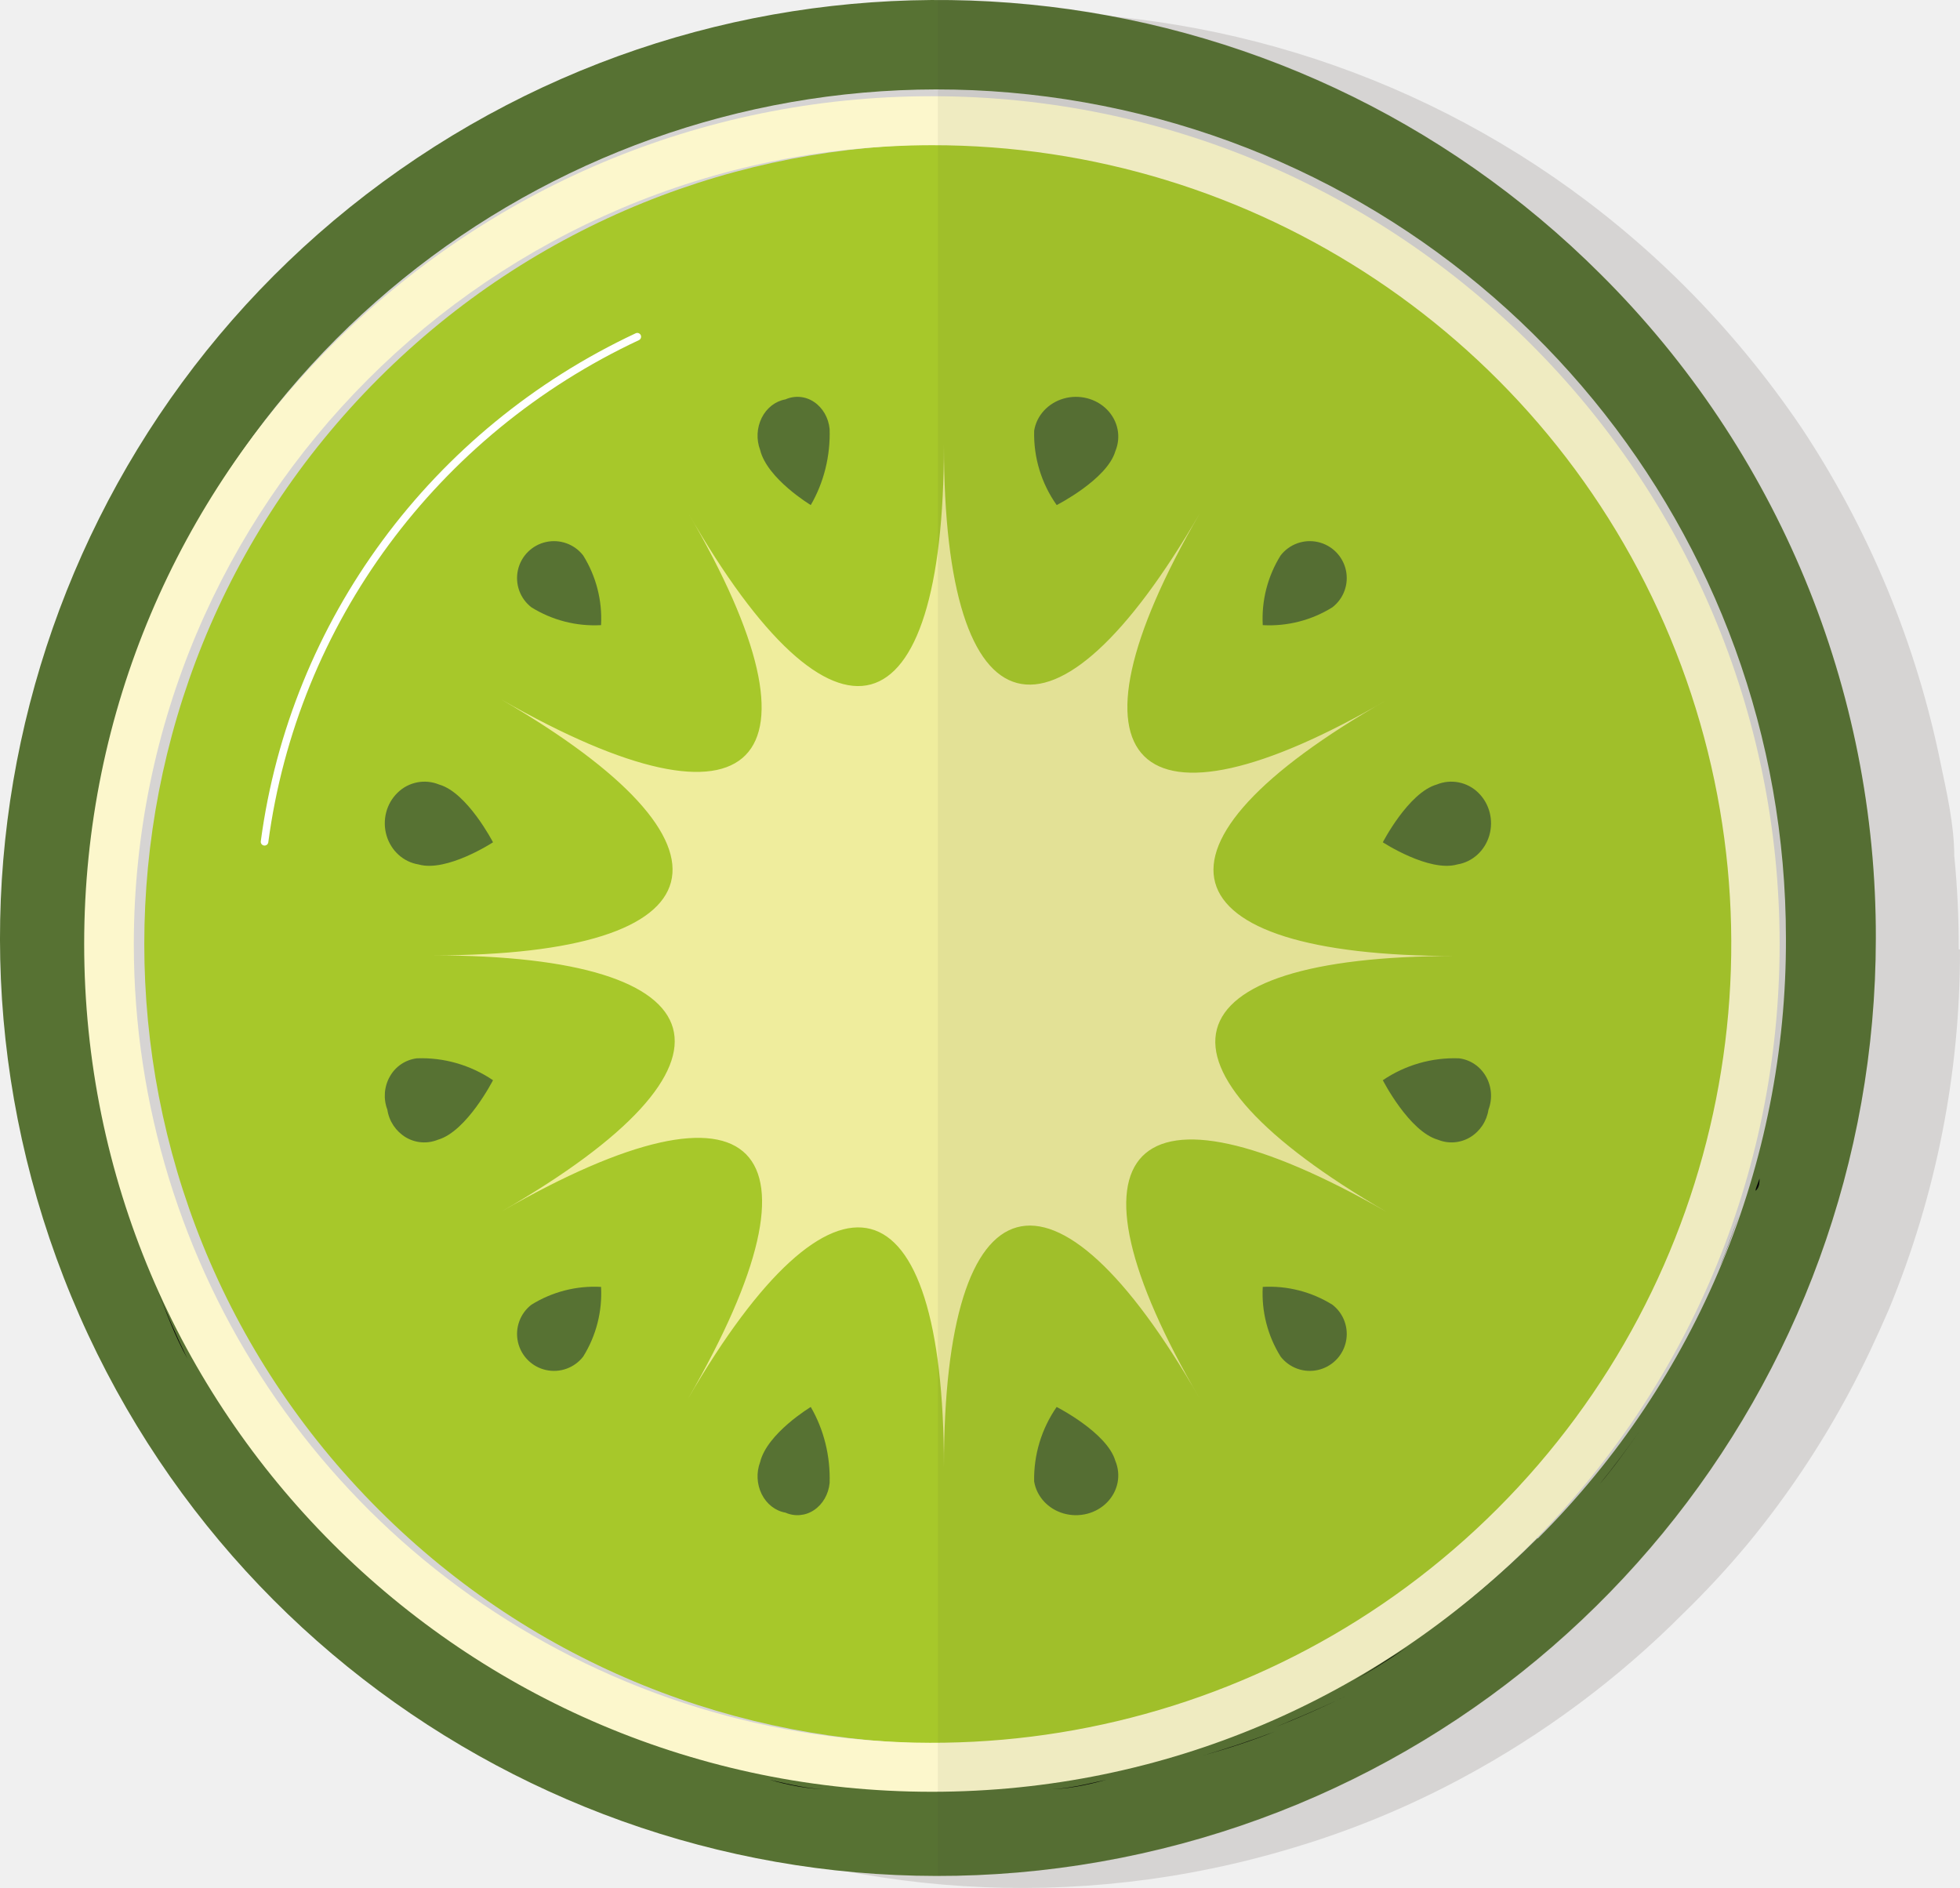
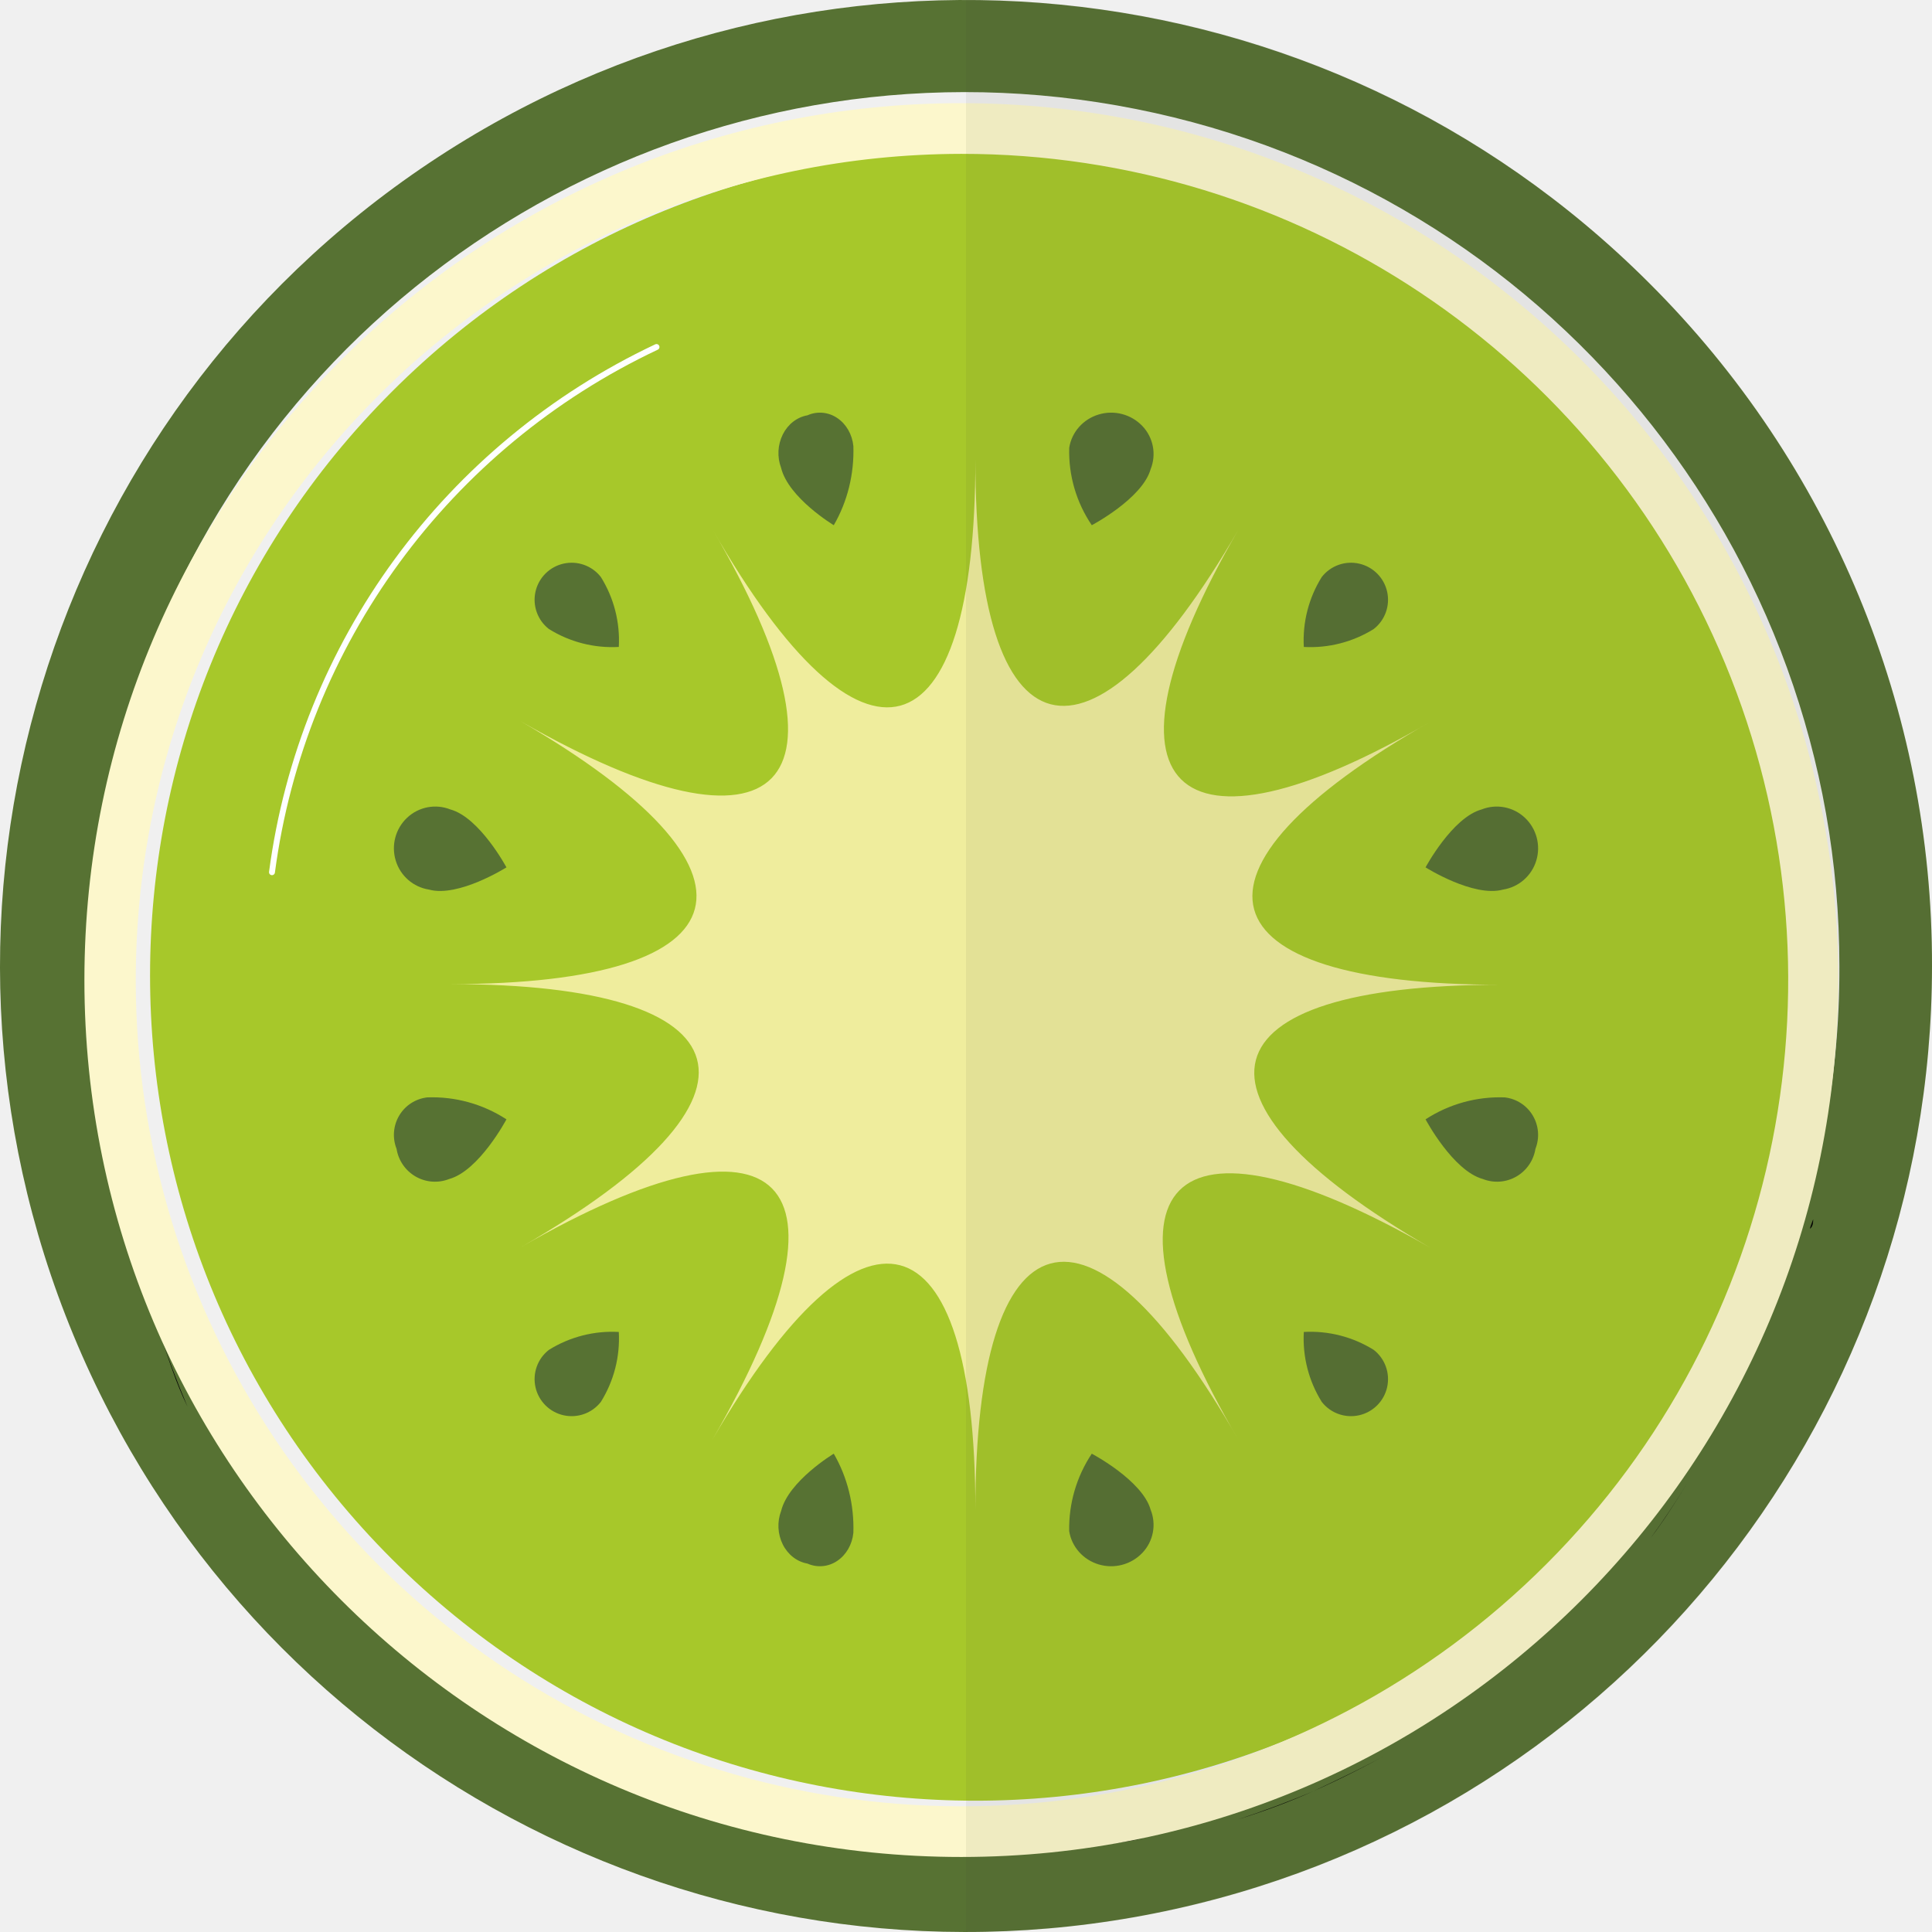
- <svg xmlns="http://www.w3.org/2000/svg" width="163" height="157">
+ <svg xmlns="http://www.w3.org/2000/svg" width="206" height="206">
  <g fill="none" fill-rule="evenodd">
-     <path d="M162.894 78.952a76.03 76.03 0 0 0-.372-7.799c0-2.547-.636-5.306-1.114-7.587a78.95 78.95 0 0 0-11.566-27.961 80.54 80.54 0 0 0-9.816-11.885C112.997-3.186 70.476-6.6 39.5 15.649c-30.975 22.25-41.318 63.636-24.45 97.84 16.867 34.206 55.997 51.196 92.505 40.168a74.917 74.917 0 0 0 14.007-5.783 78.153 78.153 0 0 0 18.464-13.742 75.606 75.606 0 0 0 5.306-5.73 76.668 76.668 0 0 0 8.489-12.681c1.22-2.281 2.281-4.563 3.29-6.897A77.888 77.888 0 0 0 163 78.952h-.106zM17.57 57.252c.637-1.963 1.326-3.926 2.122-5.783a75.46 75.46 0 0 0-2.122 5.783zm-1.698 6.26c.425-1.856.85-3.713 1.433-5.305-.584 1.592-1.008 3.449-1.433 5.306zm1.433 36.398c-.584-1.857-1.008-3.714-1.433-5.571.425 1.857.85 3.714 1.433 5.571zm2.653 6.526c-.796-1.857-1.486-3.82-2.123-5.783a19.641 19.641 0 0 0 2.123 5.783zm2.97 6.208a59.902 59.902 0 0 1-2.811-5.89 59.901 59.901 0 0 0 2.546 5.837l.266.053zm3.503 5.783a96.042 96.042 0 0 1-3.29-5.306c.743 1.698 2.122 3.502 3.024 5.253l.266.053zm17.986 18.252c-1.433-1.008-2.865-2.017-4.245-3.13 1.008 1.06 2.547 2.068 3.98 3.077l.265.053zm6.579 4.191a56.56 56.56 0 0 1-5.306-3.29c1.38 1.115 3.184 2.229 5.04 3.237l.266.053zm6.208 3.077a72.757 72.757 0 0 1-5.783-2.812c1.591.955 3.554 1.91 5.677 2.76l.106.052zm6.154 2.282a75.46 75.46 0 0 1-5.783-2.122c1.645.742 3.555 1.432 5.518 2.069l.265.053zm6.261 1.645c-1.857-.372-3.714-.85-5.306-1.38 1.327.478 3.396.955 5.04 1.327l.266.053zm6.685 1.167c-1.804 0-3.608-.478-5.305-.849 1.432.318 3.236.69 5.04.69l.265.159zM85.06 8.333zM40.172 24.25c1.38-1.114 2.812-2.122 4.192-3.13-1.698 1.114-3.184 2.122-4.457 3.237l.265-.107zm5.306-4.032c1.804-1.22 3.608-2.281 5.306-3.29a57.355 57.355 0 0 0-5.465 3.396l.16-.106zm5.836-3.555c1.91-1.008 3.82-1.963 5.837-2.812a79.208 79.208 0 0 0-5.996 2.918l.16-.106zm6.155-2.97c1.91-.797 3.873-1.487 5.836-2.123a290.381 290.381 0 0 0-6.207 2.228l.371-.106zm6.526-2.388a87.838 87.838 0 0 1 5.306-1.38c-1.592.478-3.661 1.008-5.465 1.486l.16-.106zm6.791-1.698c1.804-.372 3.608-.637 5.306-.85-1.857.32-3.66.584-5.465.956l.16-.106zm-40.376 24.3a78.147 78.147 0 0 0-3.13 4.191 46.39 46.39 0 0 1 2.97-4.085l.16-.106zM19.798 50.99c.85-1.963 1.751-3.926 2.812-5.836-.955 2.016-1.91 3.98-2.652 5.942l-.16-.106zm3.025-6.207a52.609 52.609 0 0 1 3.29-5.306c-.85 1.75-2.23 3.555-3.237 5.412l-.053-.106zM14.652 71.79c0 2.334-.372 4.722-.372 7.162v.584c0 2.122 0 4.245.319 6.314 0-2.335-.372-4.722-.372-7.11 0-2.387.053-4.616.425-6.95zm1.061-7.004c-.371 1.751-.584 3.608-.796 5.306a31.35 31.35 0 0 1 .637-5.306h.159zm0 28.28c-.371-1.751-.584-3.608-.796-5.306.053 1.698.265 3.555.637 5.306h.159zm11.46 26.528c1.061 1.486 2.07 2.918 3.237 4.298-1.327-1.539-2.335-2.918-3.396-4.35l.16.052zm50.617 29.66c2.219.255 4.451.38 6.685.37h.478a64.783 64.783 0 0 1-7.322-.424l.159.053z" fill="#433731" fill-rule="nonzero" opacity=".15" />
-     <path d="M133.147 22.837c-26.312-26.304-67.54-30.361-98.475-9.691C3.737 33.816-8.292 73.457 5.94 107.833c14.233 34.375 50.763 53.912 87.256 46.665 36.493-7.246 62.786-39.26 62.804-76.465a77.571 77.571 0 0 0-22.853-55.196zm-5.302 105.09c-23.812 23.804-61.122 27.472-89.113 8.761C10.74 117.978-.135 82.1 12.756 50.996 25.646 19.893 58.714 2.228 91.734 8.803c33.02 6.576 56.798 35.562 56.79 69.23a70.095 70.095 0 0 1-20.626 49.894h-.053z" fill="#577233" fill-rule="nonzero" />
-     <path d="M100 146c2.037-.6 4.018-1.25 6-2-1.872.75-3.853 1.4-6 2zm-6 1.35zm12-3.7c2.037-.8 4.073-1.7 6-2.65-1.927.95-3.963 1.8-6 2.65zm6-3.55c1.7-.95 3.4-2 5-3.1-1.8 1.1-3.3 2.15-5 3.1zm-25 8.7c1.7 0 3.4-.45 5-.8-1.6.45-3.3.8-5 .8zm-9 .55zM140 113zm3-7.6c.6-1.4 1.1-2.9 1.65-4.4-.55 1.45-1.05 2.95-1.65 4.4zM11 101c.55 1.5 1.05 3 1.65 4.4-.6-1.4-1.1-2.9-1.65-4.4zm126 17zm-4 5.45c1.2-1.45 2.3-2.95 3.35-4.45-1.05 1.5-2.15 3.05-3.35 4.45zm-14 12.5c1.3-.95 2.65-1.9 3.9-2.95-1.25 1.05-2.6 2-3.9 2.95zM71 149zm-14-3zm-7-2.35zm13 3.7c-2.057-.4-4.057-.85-6-1.35 2.114.5 4.171.95 6 1.35zm-19-7.25zm25 8.7c-1.75 0-3.45-.45-5-.8 1.55.45 3.25.8 5 .8zM37 136c-1.35-1-2.7-1.95-4-3 1.3 1.05 2.65 2 4 3zm-17.7-18a61.398 61.398 0 0 1-3.3-6 68.504 68.504 0 0 0 3.3 6zm-3.7-5a69.708 69.708 0 0 1-2.6-6c.8 2.075 1.5 4.037 2.6 6zM28 128l.35.4h.25zm118.33-30c0 .3 0 .65-.25.95-.25.3.15-.65.25-.95zM10 98c0 .3 0 .6.25.9.25.3-.15-.6-.25-.9zm13.45 25.6c-1.2-1.45-2.35-3-3.45-4.6 1.1 1.6 2.25 3.2 3.45 4.6z" fill="#000" fill-rule="nonzero" />
-     <path d="M125.523 31.477c25.97 25.97 25.97 68.076 0 94.046-25.97 25.97-68.076 25.97-94.046 0-25.97-25.97-25.97-68.076 0-94.046 25.97-25.97 68.076-25.97 94.046 0z" fill="#A7C82A" fill-rule="nonzero" />
-     <path d="M53 28c-16.892 7.91-28.563 23.724-31 42" stroke="#FFF" stroke-width=".63" stroke-linecap="round" stroke-linejoin="round" />
-     <path d="M77.5 12.075c26.871-.021 51.108 16.15 61.406 40.969 10.298 24.82 4.628 53.398-14.365 72.407-18.993 19.008-47.568 24.7-72.395 14.422-24.828-10.278-41.018-34.502-41.018-61.373.03-36.653 29.72-66.366 66.372-66.425zM77.5 8C38.564 8 7 39.564 7 78.5S38.564 149 77.5 149 148 117.436 148 78.5A70.5 70.5 0 0 0 77.5 8z" fill="#FCF7CC" fill-rule="nonzero" />
-     <path d="M110.813 50.498a9.91 9.91 0 0 1-5.798 1.487 9.91 9.91 0 0 1 1.487-5.798 3.072 3.072 0 1 1 4.31 4.311zm-18.057-12.98C92.076 39.866 87.877 42 87.877 42a10.21 10.21 0 0 1-1.872-6.19c.203-1.255 1.153-2.29 2.444-2.664 1.291-.373 2.696-.018 3.614.914.918.932 1.187 2.276.693 3.458zm-23.762-1.849c.073 2.24-.475 4.45-1.568 6.331 0 0-3.625-2.183-4.212-4.585a3.37 3.37 0 0 1 .134-2.673c.411-.82 1.139-1.384 1.972-1.53a2.453 2.453 0 0 1 2.382.216c.72.482 1.198 1.31 1.292 2.24zM49.985 51.985a9.91 9.91 0 0 1-5.798-1.487 3.072 3.072 0 1 1 4.311-4.31 9.91 9.91 0 0 1 1.487 5.797zM36.518 65.24c2.348.67 4.482 4.803 4.482 4.803s-3.842 2.514-6.19 1.843c-1.255-.2-2.29-1.135-2.664-2.406-.373-1.271-.018-2.653.914-3.557a3.197 3.197 0 0 1 3.458-.683zm-1.849 22.768c2.24-.085 4.45.55 6.331 1.82 0 0-2.183 4.267-4.585 4.95a2.999 2.999 0 0 1-2.675-.205 3.245 3.245 0 0 1-1.527-2.298 3.246 3.246 0 0 1 .215-2.768 2.995 2.995 0 0 1 2.24-1.5zm9.518 20.494a9.91 9.91 0 0 1 5.798-1.487 9.91 9.91 0 0 1-1.487 5.798 3.072 3.072 0 1 1-4.31-4.311zm19.027 13.083c.587-2.402 4.212-4.585 4.212-4.585 1.093 1.881 1.64 4.092 1.568 6.331-.094.93-.571 1.76-1.292 2.241a2.453 2.453 0 0 1-2.382.215c-.833-.145-1.56-.709-1.972-1.53a3.37 3.37 0 0 1-.134-2.672zm22.788 1.605a10.511 10.511 0 0 1 1.873-6.19s4.2 2.134 4.881 4.482c.494 1.182.225 2.526-.694 3.458-.918.932-2.323 1.287-3.615.914-1.291-.373-2.241-1.409-2.445-2.665zm20.5-10.377a9.91 9.91 0 0 1-1.487-5.798 9.91 9.91 0 0 1 5.798 1.487 3.072 3.072 0 1 1-4.311 4.31zm13.083-18.035c-2.402-.683-4.585-4.95-4.585-4.95a10.586 10.586 0 0 1 6.331-1.82c.93.108 1.76.663 2.241 1.5.482.836.561 1.86.215 2.767a3.245 3.245 0 0 1-1.527 2.298c-.817.486-1.8.561-2.675.205zm1.605-22.892c-2.348.67-6.19-1.843-6.19-1.843s2.134-4.133 4.482-4.803a3.197 3.197 0 0 1 3.458.683c.932.904 1.287 2.286.914 3.557-.373 1.271-1.409 2.206-2.665 2.406z" fill="#577233" fill-rule="nonzero" />
-     <path d="M41.745 100.723C63.02 88.49 60.309 79.447 36 79.447c24.309 0 26.596-9.15 5.691-21.277 21.277 12.181 27.713 5.32 15.532-15.532C69.404 63.915 78.5 61.308 78.5 37c0 24.309 9.149 26.596 21.277 5.691-12.181 21.011-5.32 27.66 15.532 15.532C94.032 70.351 96.69 79.5 121 79.5c-24.309 0-26.596 9.149-5.691 21.277-21.277-12.181-27.713-5.32-15.532 15.532C87.596 95.032 78.5 97.69 78.5 122c0-24.309-9.149-26.596-21.277-5.691 12.234-21.17 5.798-27.82-15.478-15.586z" fill="#EFED9D" fill-rule="nonzero" />
-     <path d="M133.134 22.847A77.453 77.453 0 0 0 78 0v156c31.539.036 59.988-18.962 72.062-48.122 12.075-29.16 5.391-62.73-16.928-85.031z" fill="#433731" fill-rule="nonzero" opacity=".07" />
+     <path d="M175.822 30.157C141.077-4.578 86.635-9.936 45.785 17.36 4.935 44.654-10.95 97.002 7.845 142.395c18.793 45.393 67.032 71.192 115.221 61.622 48.19-9.57 82.91-51.843 82.934-100.973a102.434 102.434 0 0 0-30.178-72.887zm-7.001 138.773c-31.444 31.432-80.712 36.276-117.675 11.568C14.183 155.791-.18 108.414 16.844 67.341c17.023-41.072 60.688-64.4 104.292-55.716 43.604 8.683 75.002 46.96 74.991 91.42a92.561 92.561 0 0 1-27.236 65.885h-.07z" fill="#577233" fill-rule="nonzero" />
+     <path d="M132 194c2.716-.9 5.358-1.875 8-3-2.495 1.125-5.138 2.1-8 3zM125 195zM140 191a99.494 99.494 0 0 0 8-4c-2.569 1.434-5.284 2.717-8 4zM148 185a91.27 91.27 0 0 0 7-4c-2.52 1.42-4.62 2.774-7 4zM115 196.8c2.38 0 4.76-.45 7-.8-2.24.45-4.62.8-7 .8zM103 197.35zM185 150zM189 140c.727-1.91 1.333-3.955 2-6-.667 1.977-1.273 4.023-2 6zM15 134c.667 2.045 1.273 4.09 2 6-.727-1.91-1.333-3.955-2-6zM181 156zM176 164c1.433-1.955 2.746-3.978 4-6-1.254 2.022-2.567 4.112-4 6zM158 180c1.667-1.288 3.397-2.576 5-4-1.603 1.424-3.333 2.712-5 4zM94 197zM76 194zM66 191zM84 195c-2.743-.593-5.41-1.26-8-2 2.819.74 5.562 1.407 8 2zM59 185zM92 196.8c-2.45 0-4.83-.45-7-.8 2.17.45 4.55.8 7 .8zM49 180c-1.688-1.333-3.375-2.6-5-4 1.625 1.4 3.313 2.667 5 4zM25 156a84.654 84.654 0 0 1-4-8 94.452 94.452 0 0 0 4 8zM20 150c-1.103-2.6-2.105-5.27-3-8 .923 2.766 1.73 5.383 3 8zM37 169l.35.4h.25zM193.33 130c0 .298 0 .645-.25.943-.25.297.15-.645.25-.943zM13 130c0 .3 0 .6.25.9.25.3-.15-.6-.25-.9zM32 164a85.985 85.985 0 0 1-5-6c1.594 2.087 3.26 4.174 5 6z" fill="#000" fill-rule="nonzero" />
+     <path d="M166.225 41.775c34.367 34.366 34.367 90.084 0 124.45-34.366 34.367-90.084 34.367-124.45 0-34.367-34.366-34.367-90.084 0-124.45 34.366-34.367 90.084-34.367 124.45 0z" fill="#A7C82A" fill-rule="nonzero" />
+     <path d="M70 37C47.659 47.548 32.223 68.631 29 93" stroke="#FFF" stroke-width=".63" stroke-linecap="round" stroke-linejoin="round" />
+     <path d="M102.5 16.405c35.637-.028 67.782 21.417 81.44 54.334 13.657 32.916 6.137 70.82-19.052 96.029-25.19 25.21-63.087 32.76-96.014 19.128-32.928-13.631-54.399-45.759-54.399-81.396.039-48.61 39.415-88.018 88.025-88.095zm0-5.405C50.861 11 9 52.861 9 104.5S50.861 198 102.5 198s93.5-41.861 93.5-93.5A93.5 93.5 0 0 0 102.5 11z" fill="#FCF7CC" fill-rule="nonzero" />
+     <path d="M146.474 67.069a12.742 12.742 0 0 1-7.454 1.911 12.742 12.742 0 0 1 1.911-7.454 3.95 3.95 0 1 1 5.543 5.543zM122.687 50.024c-.876 3.13-6.274 5.976-6.274 5.976a13.971 13.971 0 0 1-2.407-8.253c.261-1.674 1.483-3.055 3.143-3.552a4.6 4.6 0 0 1 4.646 1.218 4.329 4.329 0 0 1 .892 4.611zM90.991 47.558c.098 2.987-.632 5.934-2.09 8.442 0 0-4.832-2.91-5.616-6.113a4.492 4.492 0 0 1 .18-3.564c.547-1.094 1.517-1.846 2.628-2.04a3.271 3.271 0 0 1 3.177.287c.96.643 1.597 1.748 1.721 2.988zM65.98 68.98a12.742 12.742 0 0 1-7.454-1.911 3.95 3.95 0 1 1 5.543-5.543 12.742 12.742 0 0 1 1.911 7.454zM48.024 86.308c3.13.862 5.976 6.176 5.976 6.176s-5.122 3.232-8.253 2.37a4.424 4.424 0 0 1-3.552-3.094 4.48 4.48 0 0 1 1.218-4.574 4.38 4.38 0 0 1 4.611-.878zM45.558 117.01c2.987-.11 5.934.708 8.442 2.34 0 0-2.91 5.487-6.113 6.364a4.129 4.129 0 0 1-3.566-.263 4.17 4.17 0 0 1-2.037-2.955 4.042 4.042 0 0 1 .286-3.558 4 4 0 0 1 2.988-1.928zM58.526 143.931a12.742 12.742 0 0 1 7.454-1.911 12.742 12.742 0 0 1-1.911 7.454 3.95 3.95 0 1 1-5.543-5.543zM83.285 161.113C84.069 157.91 88.9 155 88.9 155c1.458 2.508 2.188 5.455 2.09 8.442-.124 1.24-.76 2.345-1.721 2.988a3.271 3.271 0 0 1-3.177.286c-1.11-.193-2.08-.945-2.629-2.04a4.492 4.492 0 0 1-.18-3.563zM114.003 163.253a14.386 14.386 0 0 1 2.408-8.253s5.4 2.846 6.276 5.976a4.328 4.328 0 0 1-.893 4.61 4.602 4.602 0 0 1-4.647 1.22c-1.66-.498-2.883-1.879-3.144-3.553zM140.931 149.474a12.742 12.742 0 0 1-1.911-7.454 12.742 12.742 0 0 1 7.454 1.911 3.95 3.95 0 1 1-5.543 5.543zM158.113 125.714c-3.202-.877-6.113-6.364-6.113-6.364a14.498 14.498 0 0 1 8.442-2.34 4 4 0 0 1 2.988 1.928 4.042 4.042 0 0 1 .286 3.558 4.17 4.17 0 0 1-2.037 2.955 4.129 4.129 0 0 1-3.566.263zM160.253 94.854c-3.13.862-8.253-2.37-8.253-2.37s2.846-5.314 5.976-6.176a4.38 4.38 0 0 1 4.61.878 4.48 4.48 0 0 1 1.22 4.574 4.424 4.424 0 0 1-3.553 3.094z" fill="#577233" fill-rule="nonzero" />
+     <path d="M55.57 132.965c28.035-16.12 24.46-28.035-7.57-28.035 32.03 0 35.044-12.055 7.5-28.035 28.034 16.05 36.515 7.009 20.465-20.466C92.015 84.464 104 81.03 104 49c0 32.03 12.055 35.044 28.035 7.5-16.05 27.684-7.009 36.445 20.466 20.465C124.466 92.945 127.97 105 160 105c-32.03 0-35.044 12.055-7.5 28.035-28.034-16.05-36.515-7.009-20.465 20.466C115.985 125.466 104 128.97 104 161c0-32.03-12.055-35.044-28.035-7.5 16.12-27.894 7.64-36.655-20.396-20.535z" fill="#EFED9D" fill-rule="nonzero" />
+     <path d="M175.805 30.17A102.278 102.278 0 0 0 103 0v206c41.647.048 79.215-25.04 95.16-63.546 15.943-38.506 7.118-82.835-22.355-112.285z" fill="#433731" fill-rule="nonzero" opacity=".07" />
  </g>
</svg>
